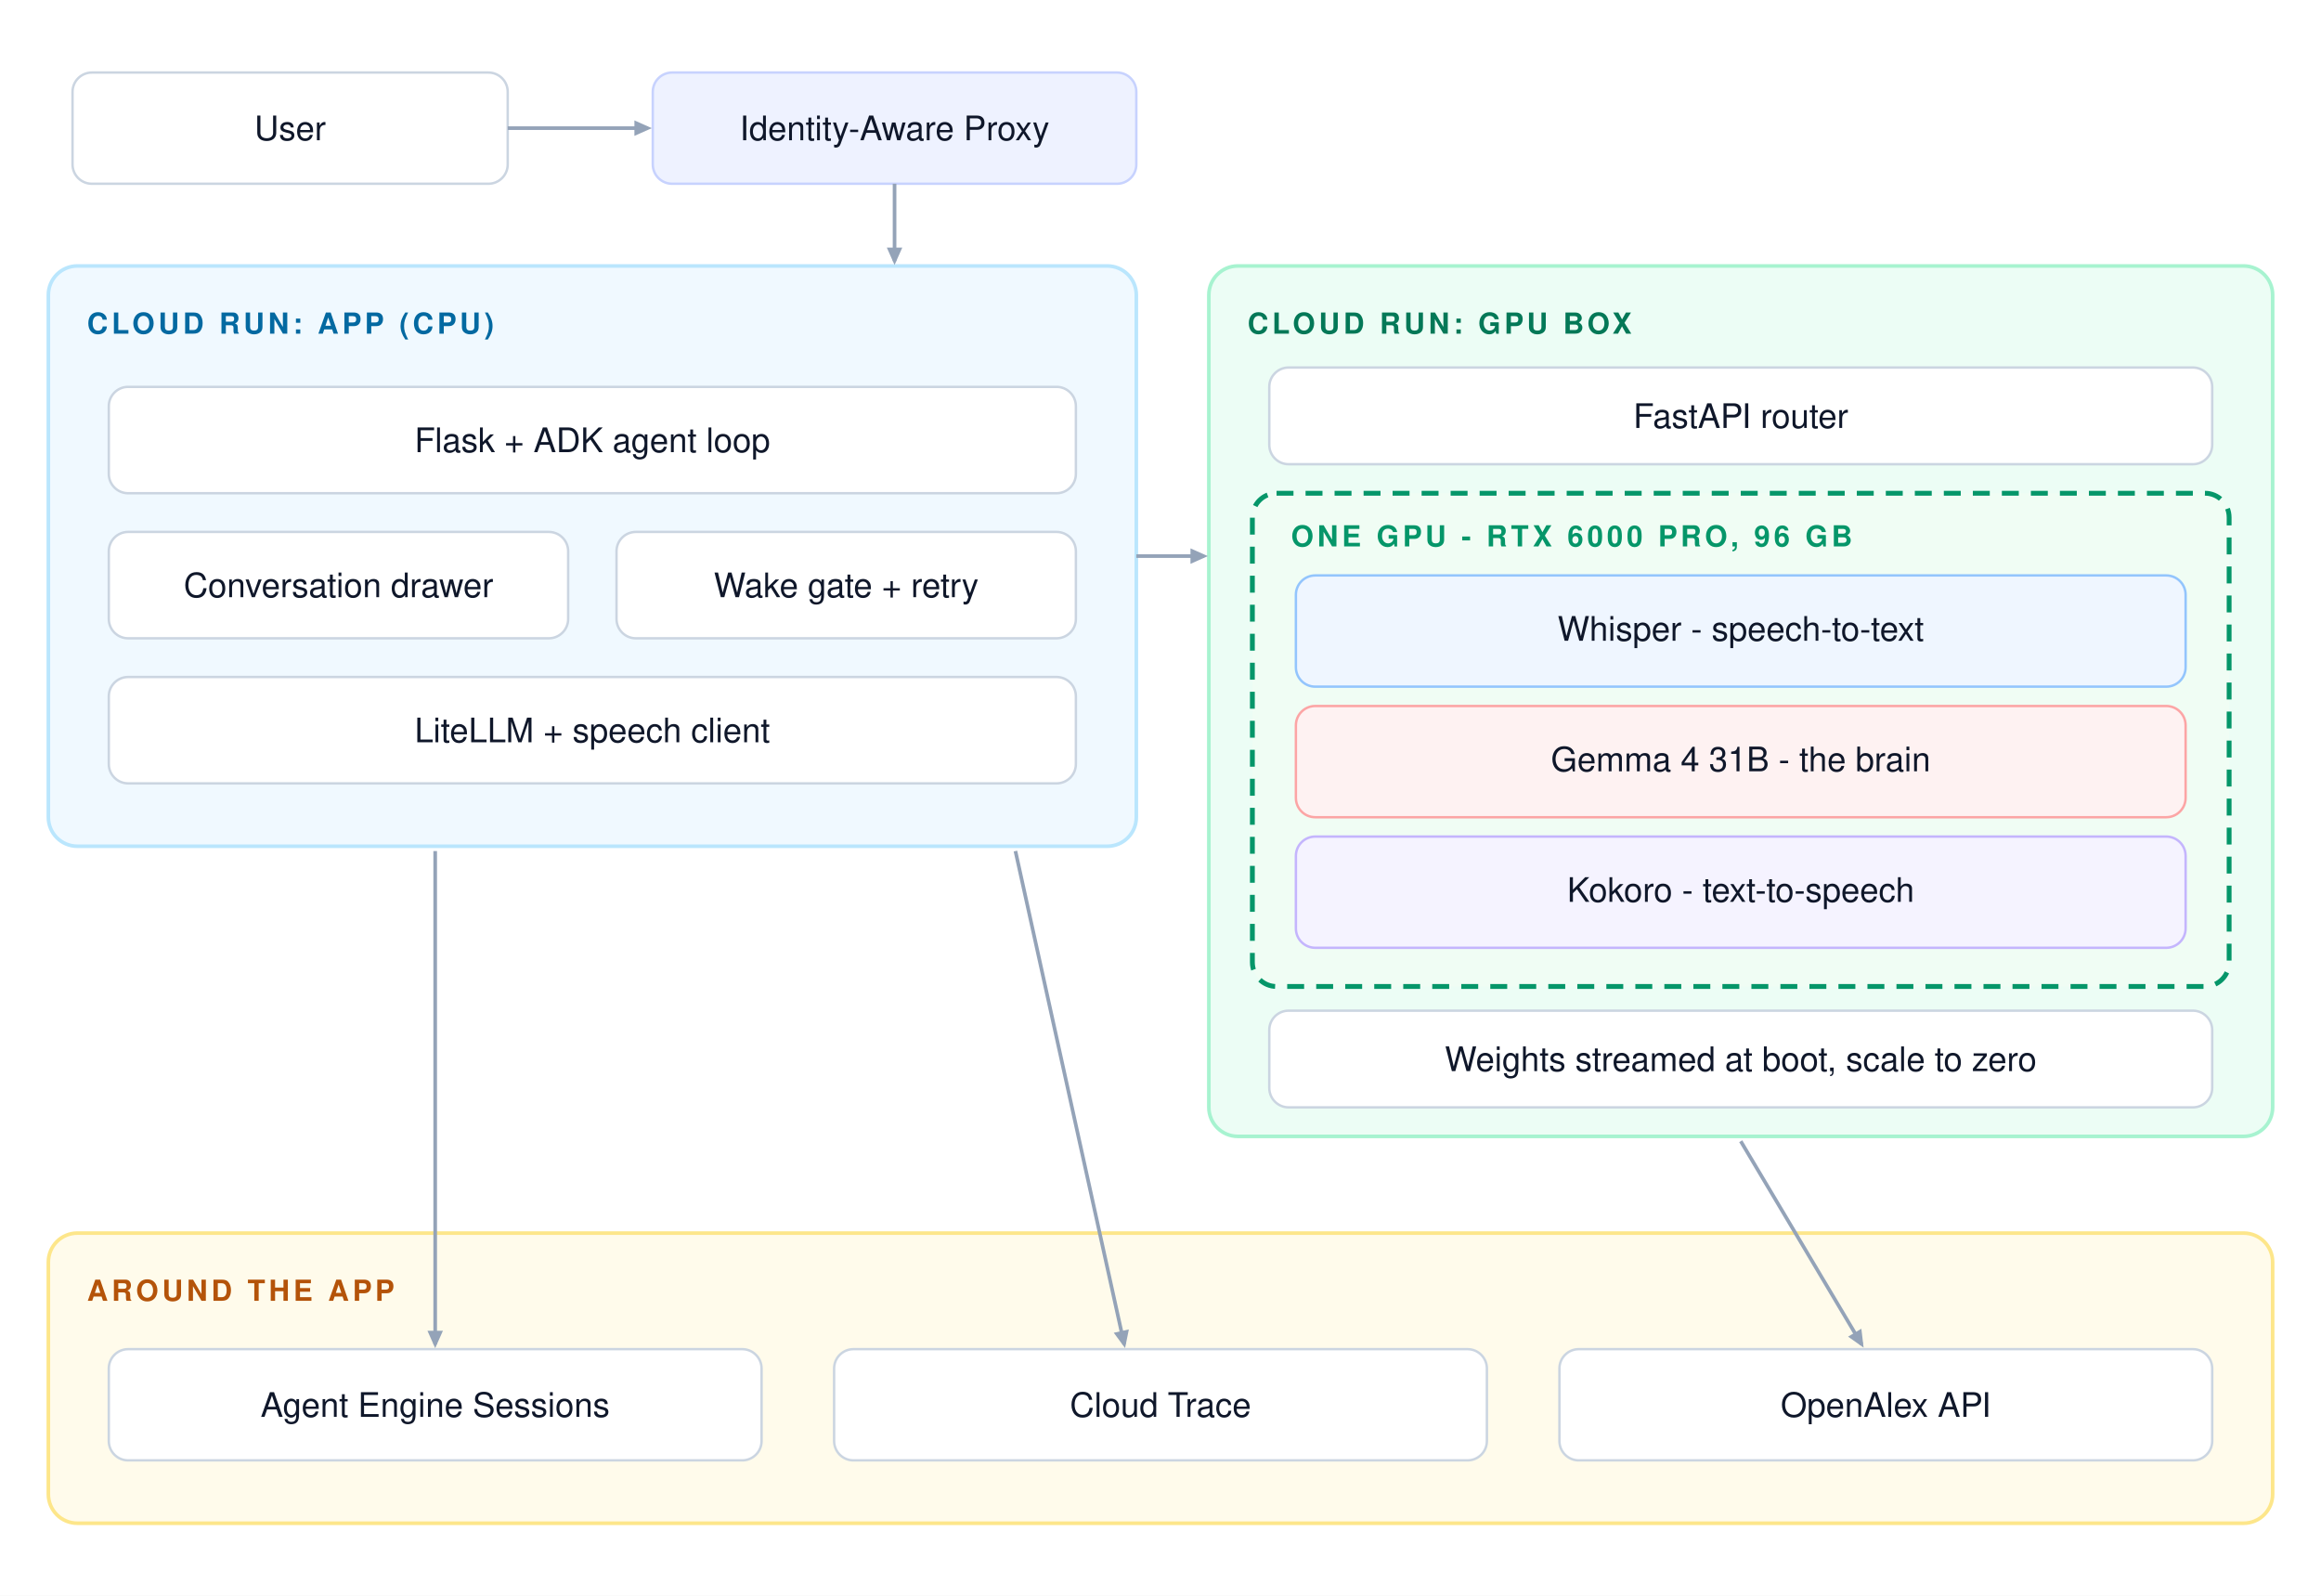
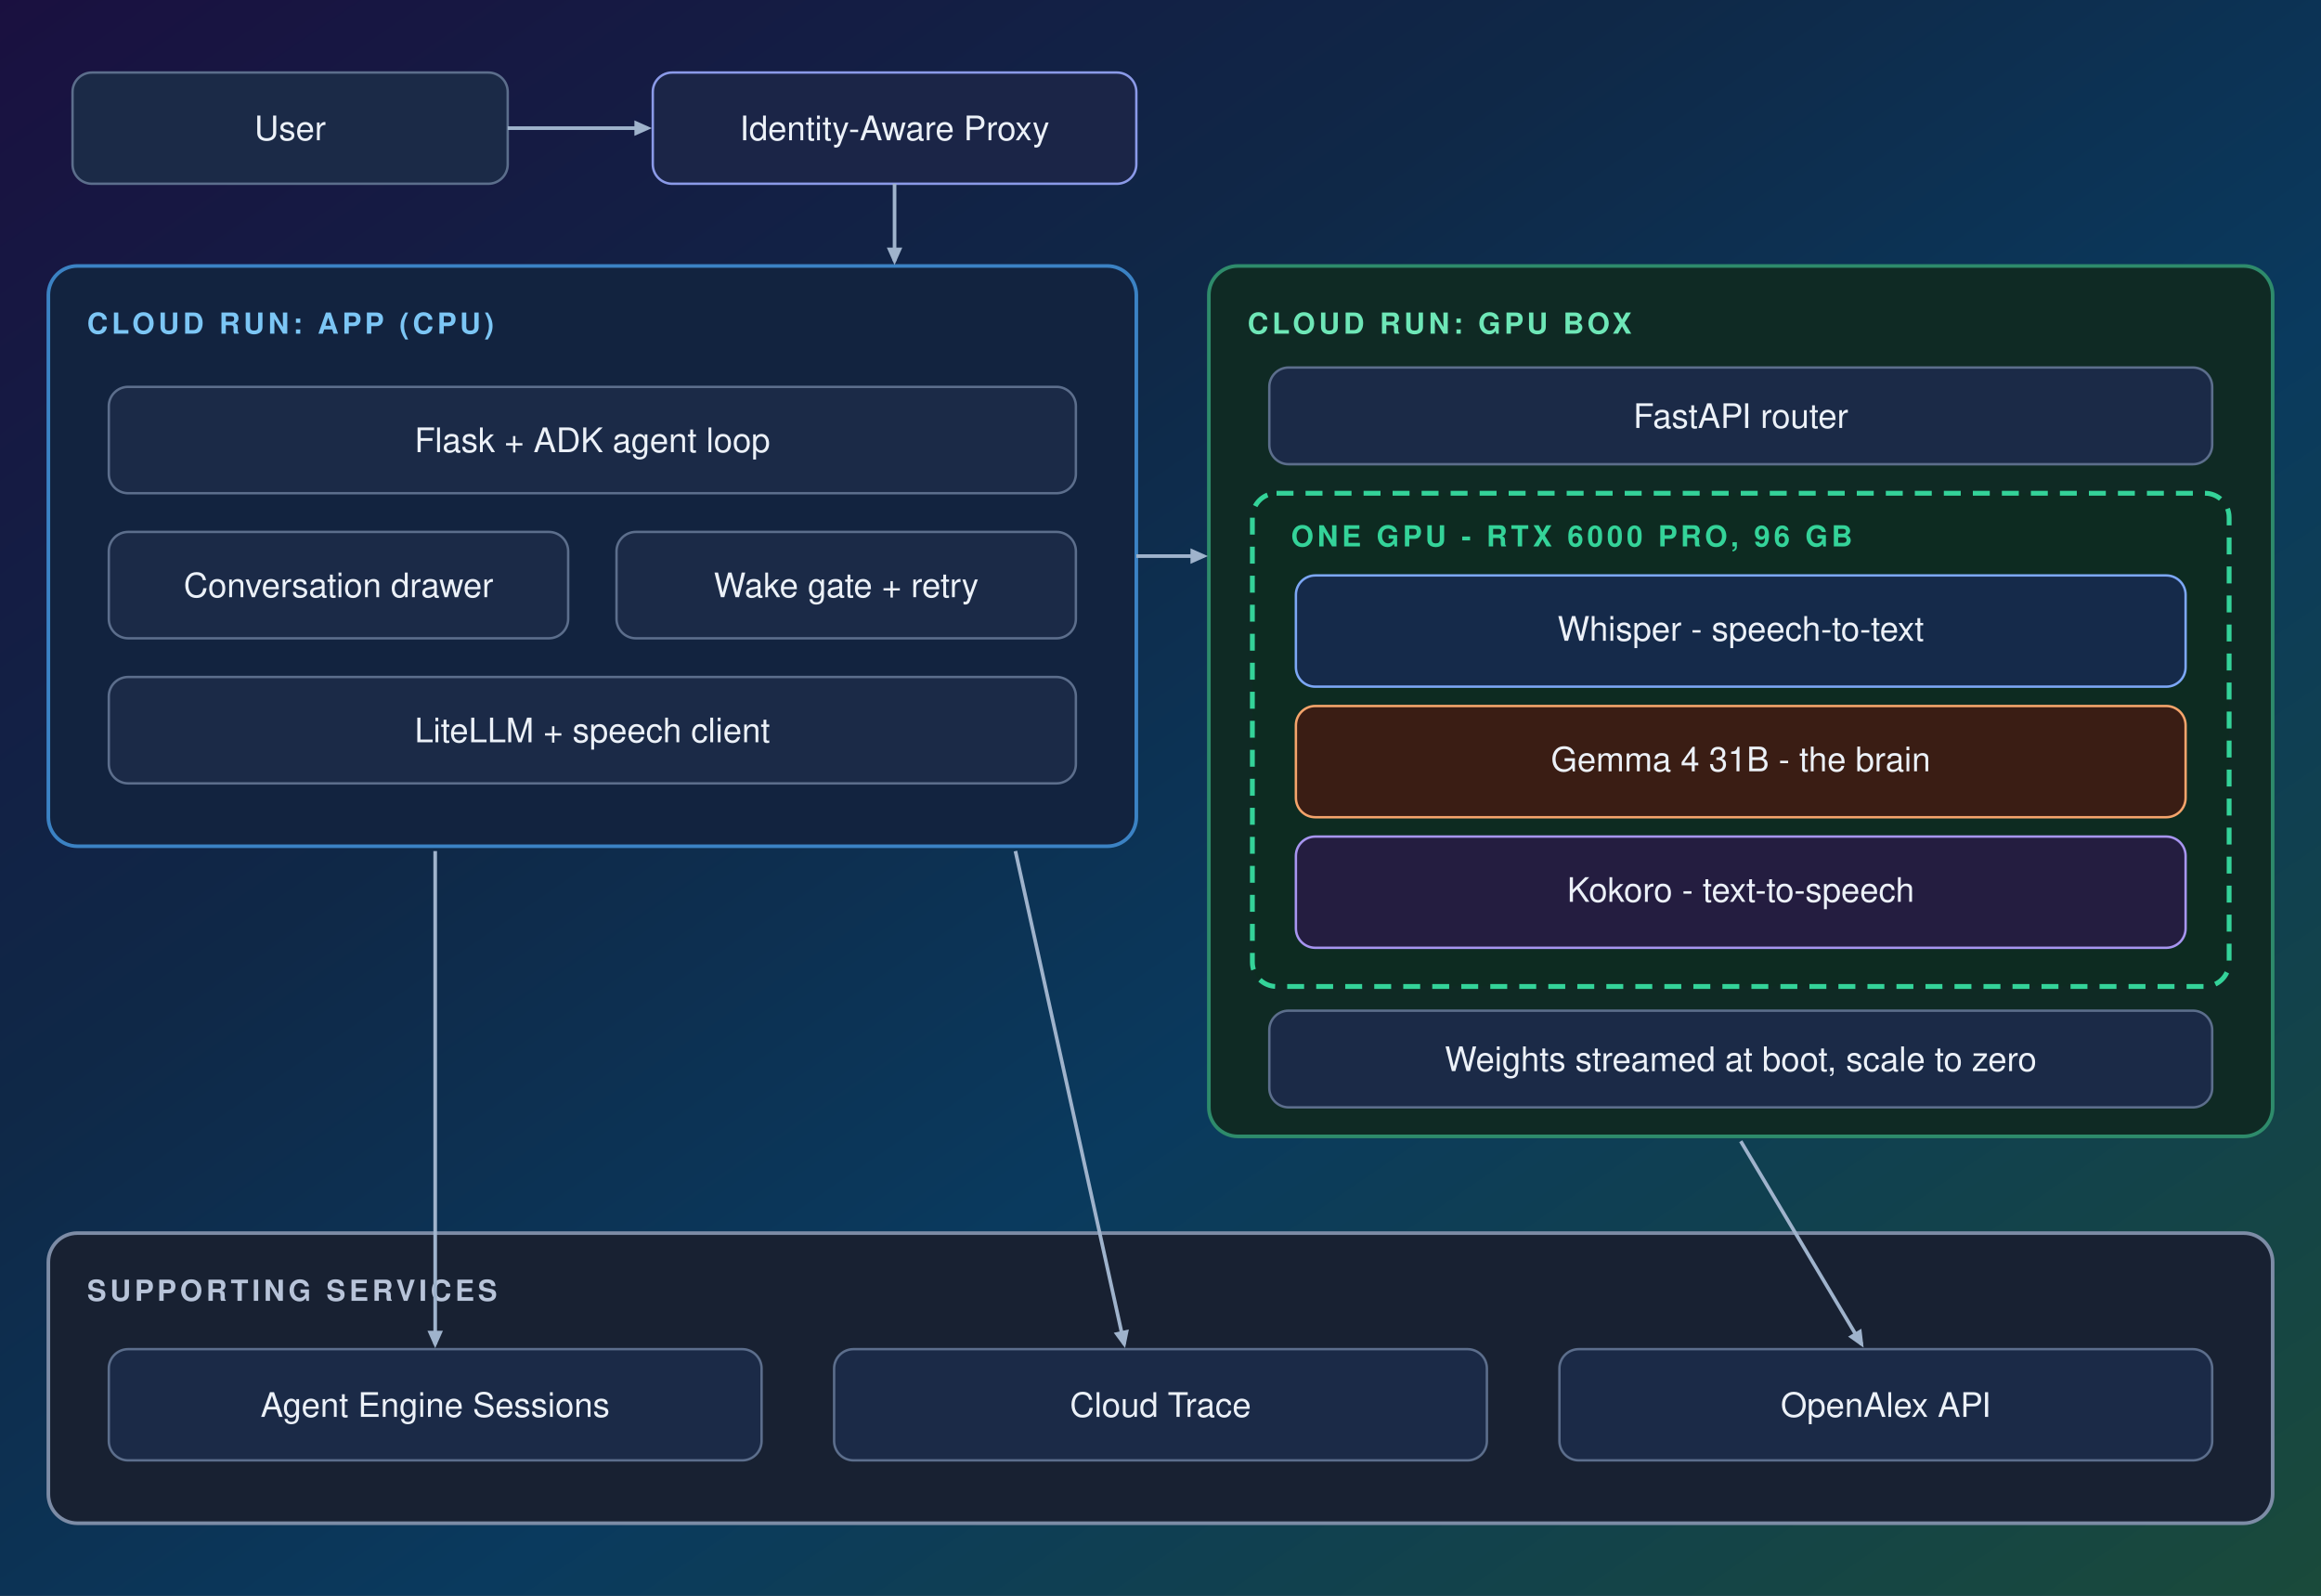
<svg xmlns="http://www.w3.org/2000/svg" width="960" height="660" viewBox="0 0 960 660" font-family="-apple-system, 'Segoe UI', Helvetica, Arial, sans-serif">
  <defs>
+     <linearGradient id="bgGrad" x1="0" y1="0" x2="1" y2="1">
+       <stop offset="0" stop-color="#1A1040" />
+       <stop offset="0.35" stop-color="#0F2847" />
+       <stop offset="0.6" stop-color="#0A3A5E" />
+       <stop offset="1" stop-color="#1A4A3A" />
+     </linearGradient>
    <marker id="arrow" viewBox="0 0 10 10" refX="7" refY="5" markerUnits="userSpaceOnUse" markerWidth="8" markerHeight="8" orient="auto-start-reverse">
-       <path d="M 0 1 L 9 5 L 0 9 z" fill="#94A3B8" />
+       <path d="M 0 1 L 9 5 L 0 9 z" fill="#9FB3CC" />
    </marker>
  </defs>
-   <rect width="960" height="660" fill="#FFFFFF" />
-   <g font-size="14" fill="#0F172A" text-anchor="middle">
-     <rect x="30" y="30" width="180" height="46" rx="8" fill="#FFFFFF" stroke="#CBD5E1" />
+   <rect width="960" height="660" fill="#0F2040" />
+   <rect width="960" height="660" fill="url(#bgGrad)" />
+   <g font-size="14" fill="#ECF1F8" text-anchor="middle">
+     <rect x="30" y="30" width="180" height="46" rx="8" fill="#1B2A47" stroke="#5C6E8C" />
    <text x="120" y="58">User</text>
-     <rect x="270" y="30" width="200" height="46" rx="8" fill="#EEF2FF" stroke="#C7D2FE" />
+     <rect x="270" y="30" width="200" height="46" rx="8" fill="#1B2547" stroke="#8B9AE8" />
    <text x="370" y="58">Identity-Aware Proxy</text>
  </g>
-   <line x1="210" y1="53" x2="268" y2="53" stroke="#94A3B8" stroke-width="1.5" marker-end="url(#arrow)" />
-   <rect x="20" y="110" width="450" height="240" rx="12" fill="#F0F9FF" stroke="#BAE6FD" stroke-width="1.5" />
-   <text x="36" y="138" font-size="12" font-weight="700" letter-spacing="1.5" fill="#0369A1">CLOUD RUN: APP (CPU)</text>
-   <g font-size="14" fill="#0F172A" text-anchor="middle">
-     <rect x="45" y="160" width="400" height="44" rx="8" fill="#FFFFFF" stroke="#CBD5E1" />
+   <line x1="210" y1="53" x2="268" y2="53" stroke="#9FB3CC" stroke-width="1.5" marker-end="url(#arrow)" />
+   <rect x="20" y="110" width="450" height="240" rx="12" fill="#12233F" stroke="#3B82C4" stroke-width="1.5" />
+   <text x="36" y="138" font-size="12" font-weight="700" letter-spacing="1.5" fill="#7CC6F5">CLOUD RUN: APP (CPU)</text>
+   <g font-size="14" fill="#ECF1F8" text-anchor="middle">
+     <rect x="45" y="160" width="400" height="44" rx="8" fill="#1B2A47" stroke="#5C6E8C" />
    <text x="245" y="187">Flask + ADK agent loop</text>
-     <rect x="45" y="220" width="190" height="44" rx="8" fill="#FFFFFF" stroke="#CBD5E1" />
+     <rect x="45" y="220" width="190" height="44" rx="8" fill="#1B2A47" stroke="#5C6E8C" />
    <text x="140" y="247">Conversation drawer</text>
-     <rect x="255" y="220" width="190" height="44" rx="8" fill="#FFFFFF" stroke="#CBD5E1" />
+     <rect x="255" y="220" width="190" height="44" rx="8" fill="#1B2A47" stroke="#5C6E8C" />
    <text x="350" y="247">Wake gate + retry</text>
-     <rect x="45" y="280" width="400" height="44" rx="8" fill="#FFFFFF" stroke="#CBD5E1" />
+     <rect x="45" y="280" width="400" height="44" rx="8" fill="#1B2A47" stroke="#5C6E8C" />
    <text x="245" y="307">LiteLLM + speech client</text>
  </g>
-   <line x1="370" y1="76" x2="370" y2="108" stroke="#94A3B8" stroke-width="1.5" marker-end="url(#arrow)" />
-   <rect x="500" y="110" width="440" height="360" rx="12" fill="#ECFDF5" stroke="#A7F3D0" stroke-width="1.5" />
-   <text x="516" y="138" font-size="12" font-weight="700" letter-spacing="1.5" fill="#047857">CLOUD RUN: GPU BOX</text>
-   <g font-size="14" fill="#0F172A" text-anchor="middle">
-     <rect x="525" y="152" width="390" height="40" rx="8" fill="#FFFFFF" stroke="#CBD5E1" />
+   <line x1="370" y1="76" x2="370" y2="108" stroke="#9FB3CC" stroke-width="1.5" marker-end="url(#arrow)" />
+   <rect x="500" y="110" width="440" height="360" rx="12" fill="#0F2A24" stroke="#2E8B6B" stroke-width="1.5" />
+   <text x="516" y="138" font-size="12" font-weight="700" letter-spacing="1.5" fill="#6EE7B7">CLOUD RUN: GPU BOX</text>
+   <g font-size="14" fill="#ECF1F8" text-anchor="middle">
+     <rect x="525" y="152" width="390" height="40" rx="8" fill="#1B2A47" stroke="#5C6E8C" />
    <text x="720" y="177">FastAPI router</text>
  </g>
-   <rect x="518" y="204" width="404" height="204" rx="10" fill="#F0FDF4" stroke="#059669" stroke-width="2" stroke-dasharray="7 5" />
-   <text x="534" y="226" font-size="12" font-weight="700" letter-spacing="1.5" fill="#059669">ONE GPU - RTX 6000 PRO, 96 GB</text>
-   <g font-size="14" fill="#0F172A" text-anchor="middle">
-     <rect x="536" y="238" width="368" height="46" rx="8" fill="#EFF6FF" stroke="#93C5FD" />
+   <rect x="518" y="204" width="404" height="204" rx="10" fill="#0D2B21" stroke="#34D399" stroke-width="2" stroke-dasharray="7 5" />
+   <text x="534" y="226" font-size="12" font-weight="700" letter-spacing="1.5" fill="#34D399">ONE GPU - RTX 6000 PRO, 96 GB</text>
+   <g font-size="14" fill="#ECF1F8" text-anchor="middle">
+     <rect x="536" y="238" width="368" height="46" rx="8" fill="#152A4A" stroke="#7CA7F5" />
    <text x="720" y="265">Whisper - speech-to-text</text>
-     <rect x="536" y="292" width="368" height="46" rx="8" fill="#FEF2F2" stroke="#FCA5A5" />
+     <rect x="536" y="292" width="368" height="46" rx="8" fill="#3A1D14" stroke="#F5A46B" />
    <text x="720" y="319">Gemma 4 31B - the brain</text>
-     <rect x="536" y="346" width="368" height="46" rx="8" fill="#F5F3FF" stroke="#C4B5FD" />
+     <rect x="536" y="346" width="368" height="46" rx="8" fill="#241D40" stroke="#A795F0" />
    <text x="720" y="373">Kokoro - text-to-speech</text>
  </g>
-   <g font-size="14" fill="#0F172A" text-anchor="middle">
-     <rect x="525" y="418" width="390" height="40" rx="8" fill="#FFFFFF" stroke="#CBD5E1" />
+   <g font-size="14" fill="#ECF1F8" text-anchor="middle">
+     <rect x="525" y="418" width="390" height="40" rx="8" fill="#1B2A47" stroke="#5C6E8C" />
    <text x="720" y="443">Weights streamed at boot, scale to zero</text>
  </g>
-   <line x1="470" y1="230" x2="498" y2="230" stroke="#94A3B8" stroke-width="1.5" marker-end="url(#arrow)" />
-   <rect x="20" y="510" width="920" height="120" rx="12" fill="#FFFBEB" stroke="#FDE68A" stroke-width="1.5" />
-   <text x="36" y="538" font-size="12" font-weight="700" letter-spacing="1.5" fill="#B45309">AROUND THE APP</text>
-   <g font-size="14" fill="#0F172A" text-anchor="middle">
-     <rect x="45" y="558" width="270" height="46" rx="8" fill="#FFFFFF" stroke="#CBD5E1" />
+   <line x1="470" y1="230" x2="498" y2="230" stroke="#9FB3CC" stroke-width="1.5" marker-end="url(#arrow)" />
+   <rect x="20" y="510" width="920" height="120" rx="12" fill="#182132" stroke="#7D8CA6" stroke-width="1.5" />
+   <text x="36" y="538" font-size="12" font-weight="700" letter-spacing="1.5" fill="#B8C4D9">SUPPORTING SERVICES</text>
+   <g font-size="14" fill="#ECF1F8" text-anchor="middle">
+     <rect x="45" y="558" width="270" height="46" rx="8" fill="#1B2A47" stroke="#5C6E8C" />
    <text x="180" y="586">Agent Engine Sessions</text>
-     <rect x="345" y="558" width="270" height="46" rx="8" fill="#FFFFFF" stroke="#CBD5E1" />
+     <rect x="345" y="558" width="270" height="46" rx="8" fill="#1B2A47" stroke="#5C6E8C" />
    <text x="480" y="586">Cloud Trace</text>
-     <rect x="645" y="558" width="270" height="46" rx="8" fill="#FFFFFF" stroke="#CBD5E1" />
+     <rect x="645" y="558" width="270" height="46" rx="8" fill="#1B2A47" stroke="#5C6E8C" />
    <text x="780" y="586">OpenAlex API</text>
  </g>
-   <line x1="180" y1="352" x2="180" y2="556" stroke="#94A3B8" stroke-width="1.5" marker-end="url(#arrow)" />
-   <line x1="420" y1="352" x2="465" y2="556" stroke="#94A3B8" stroke-width="1.5" marker-end="url(#arrow)" />
-   <line x1="720" y1="472" x2="770" y2="556" stroke="#94A3B8" stroke-width="1.5" marker-end="url(#arrow)" />
+   <line x1="180" y1="352" x2="180" y2="556" stroke="#9FB3CC" stroke-width="1.5" marker-end="url(#arrow)" />
+   <line x1="420" y1="352" x2="465" y2="556" stroke="#9FB3CC" stroke-width="1.5" marker-end="url(#arrow)" />
+   <line x1="720" y1="472" x2="770" y2="556" stroke="#9FB3CC" stroke-width="1.5" marker-end="url(#arrow)" />
</svg>
